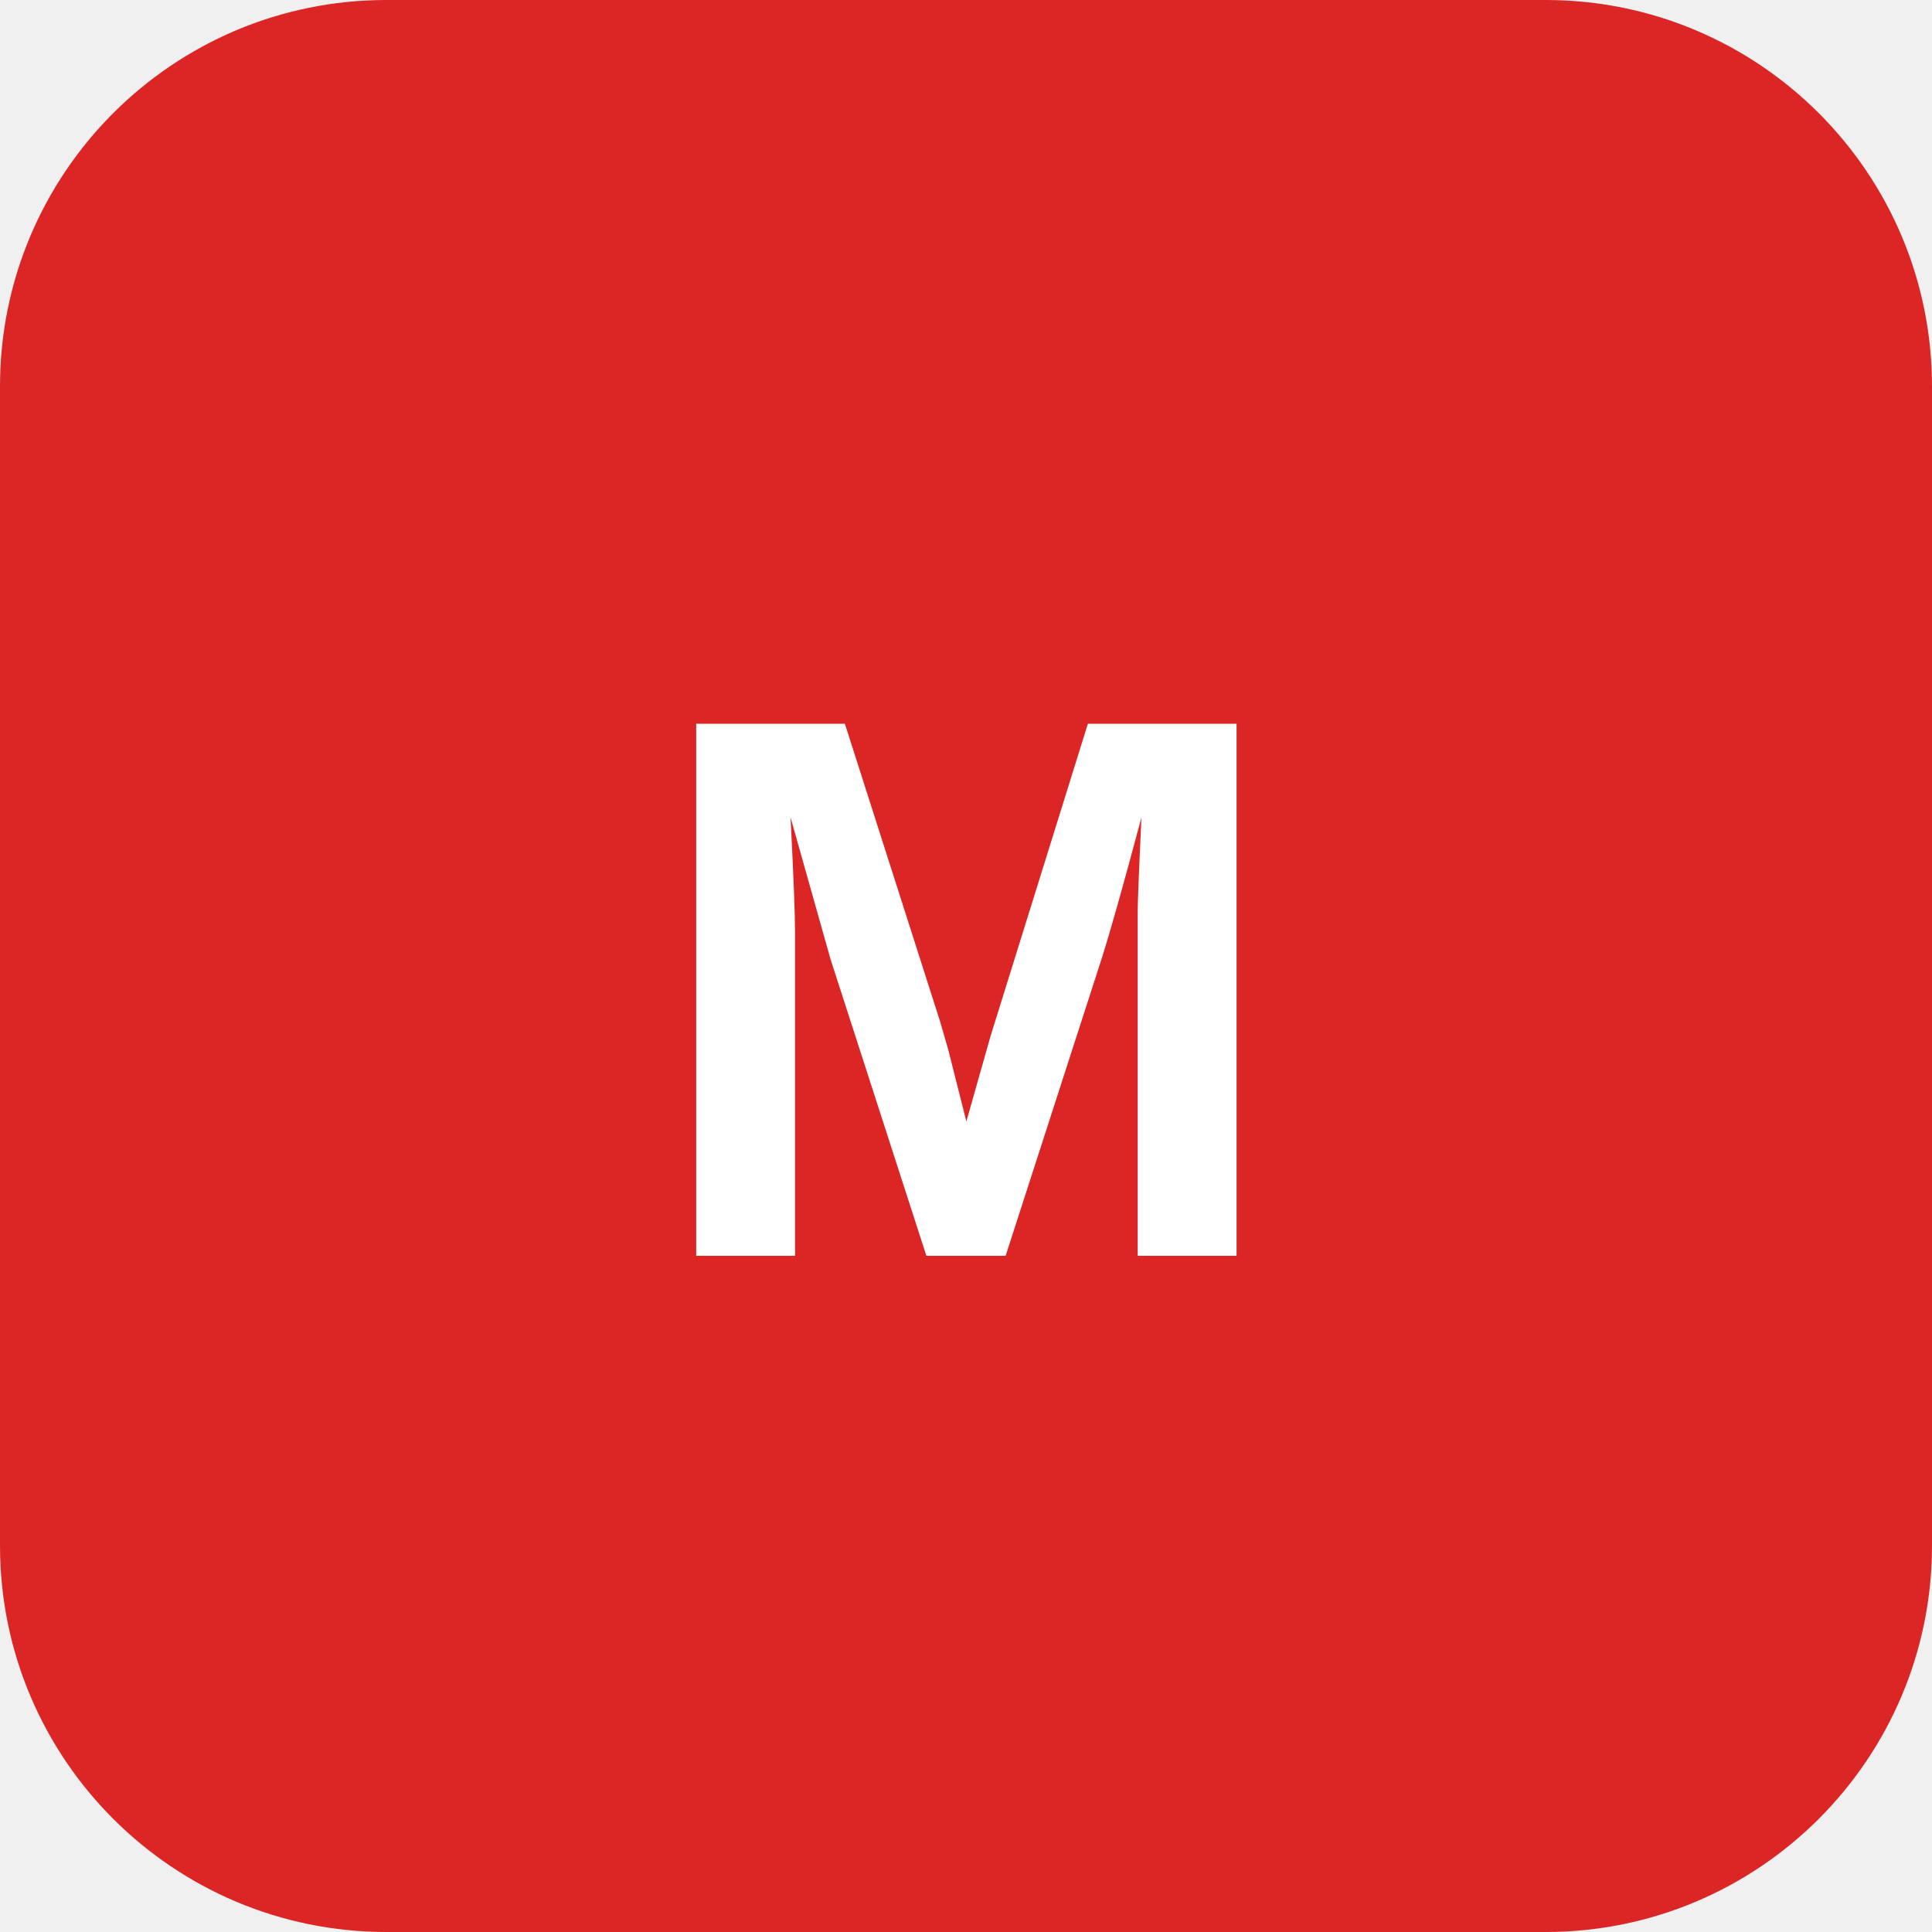
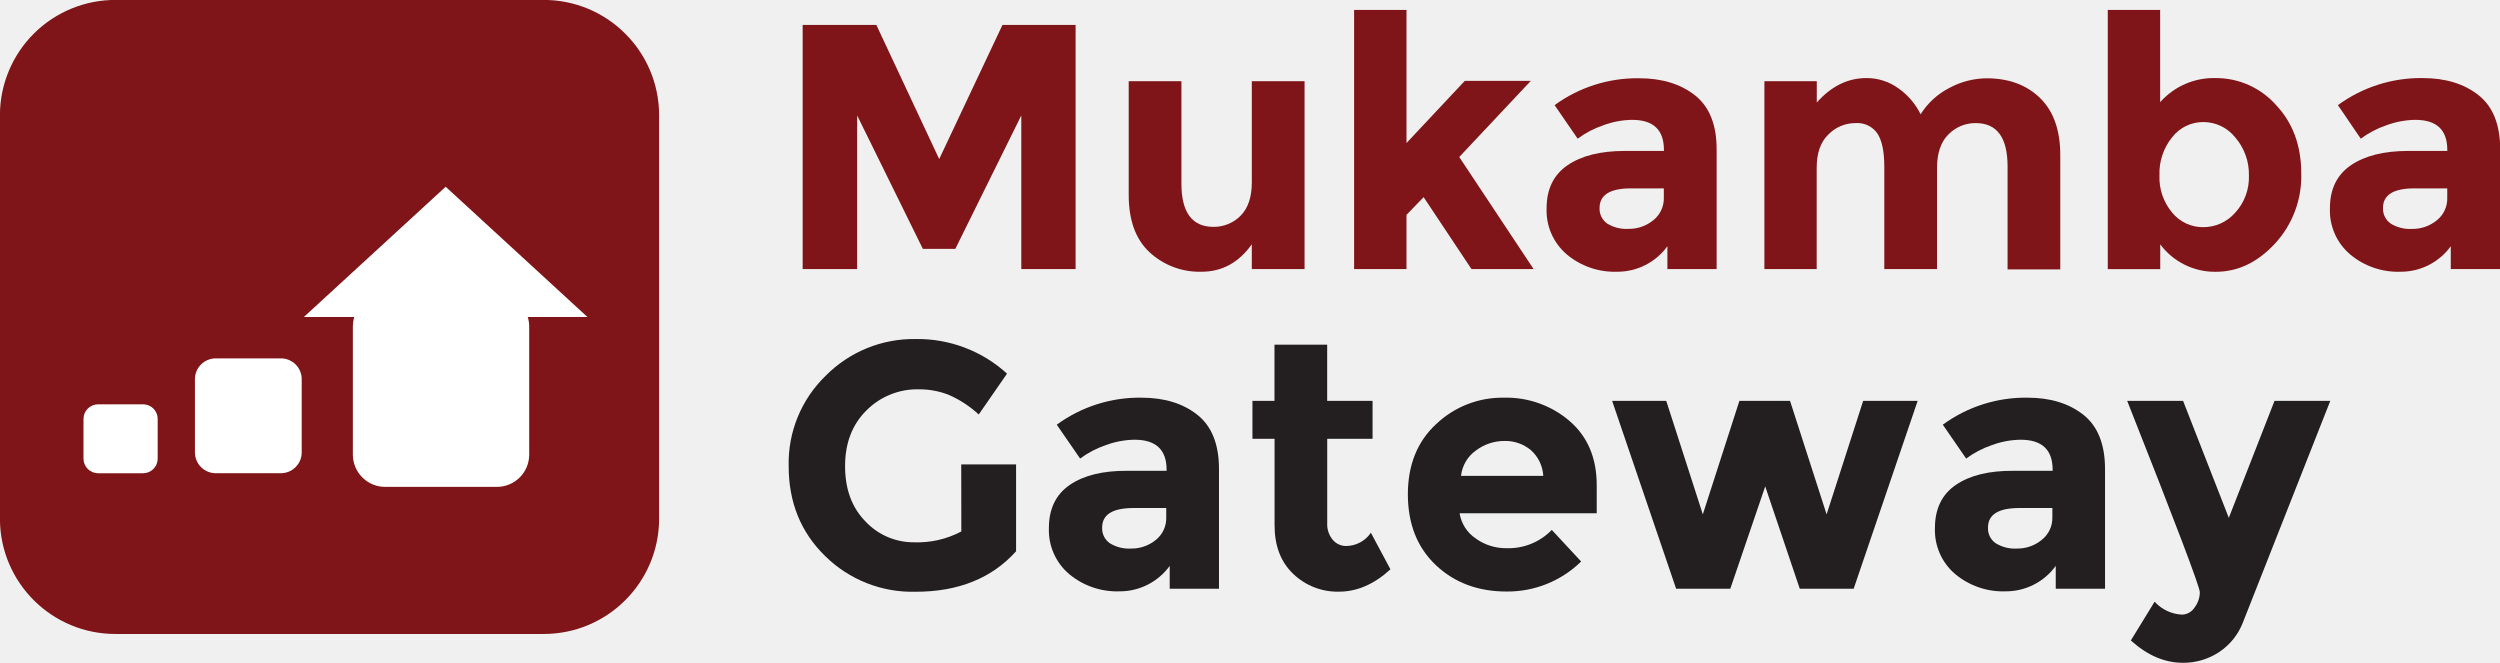
- <svg xmlns="http://www.w3.org/2000/svg" width="40" height="40" viewBox="0 0 40 40" fill="none">
-   <rect width="40" height="40" rx="8" fill="#DC2626" />
-   <text x="20" y="26" font-family="Arial, sans-serif" font-size="16" font-weight="bold" text-anchor="middle" fill="white">M</text>
+ <svg xmlns="http://www.w3.org/2000/svg" viewBox="0 0 546.93 145">
+   <defs>
+     <style>.cls-1,.cls-6{fill:#7f1518;}.cls-1,.cls-3{fill-rule:evenodd;}.cls-2,.cls-4{fill:none;stroke-miterlimit:8;}.cls-2{stroke:#7f1518;stroke-width:6.03px;}.cls-3{fill:#fff;}.cls-4{stroke:#fff;stroke-width:2.01px;}.cls-5{fill:#231f20;}</style>
+   </defs>
+   <g id="Layer_2" data-name="Layer 2">
+     <g id="Layer_1-2" data-name="Layer 1">
+       <path class="cls-1" d="M3,25.13A22.23,22.23,0,0,1,25.37,3h93.46a22.23,22.23,0,0,1,22.35,22.11v88.45a22.23,22.23,0,0,1-22.35,22.12H25.37A22.23,22.23,0,0,1,3,113.58Z" />
+       <path class="cls-2" d="M3,25.13A22.23,22.23,0,0,1,25.37,3h93.46a22.23,22.23,0,0,1,22.35,22.11v88.45a22.23,22.23,0,0,1-22.35,22.12H25.37A22.23,22.23,0,0,1,3,113.58Z" />
+       <path class="cls-3" d="M78.2,71.37a6.06,6.06,0,0,1,6.09-6h24.38a6.06,6.06,0,0,1,6.1,6V99.51a6.06,6.06,0,0,1-6.1,6H84.29a6.06,6.06,0,0,1-6.09-6Z" />
+       <path class="cls-4" d="M78.2,71.37a6.06,6.06,0,0,1,6.09-6h24.38a6.06,6.06,0,0,1,6.1,6V99.51a6.06,6.06,0,0,1-6.1,6H84.29a6.06,6.06,0,0,1-6.09-6Z" />
+       <polygon class="cls-3" points="69.05 68.35 97.5 42.22 125.94 68.35 69.05 68.35 69.05 68.35" />
+       <polygon class="cls-4" points="69.05 68.35 97.5 42.22 125.94 68.35 69.05 68.35 69.05 68.35" />
+       <path class="cls-3" d="M43.65,82.93a3.54,3.54,0,0,1,3.56-3.52H61.43A3.53,3.53,0,0,1,65,82.93V99a3.54,3.54,0,0,1-3.56,3.52H47.21A3.55,3.55,0,0,1,43.65,99Z" />
+       <path class="cls-4" d="M43.65,82.93a3.54,3.54,0,0,1,3.56-3.52H61.43A3.53,3.53,0,0,1,65,82.93V99a3.54,3.54,0,0,1-3.56,3.52H47.21A3.55,3.55,0,0,1,43.65,99Z" />
+       <path class="cls-3" d="M19.27,91.64a2.19,2.19,0,0,1,2.2-2.18h9.82a2.18,2.18,0,0,1,2.2,2.18v8.71a2.19,2.19,0,0,1-2.2,2.18H21.47a2.2,2.2,0,0,1-2.2-2.18Z" />
+       <path class="cls-4" d="M19.27,91.64a2.19,2.19,0,0,1,2.2-2.18h9.82a2.18,2.18,0,0,1,2.2,2.18v8.71a2.19,2.19,0,0,1-2.2,2.18H21.47a2.2,2.2,0,0,1-2.2-2.18Z" />
+       <path class="cls-5" d="M210.29,101.6h12v19q-7.95,8.86-22,8.86a27.17,27.17,0,0,1-19.75-7.79q-8-7.78-8-19.67a26.6,26.6,0,0,1,8.13-19.83,27.09,27.09,0,0,1,19.64-8,29,29,0,0,1,20,7.57l-6.19,8.94a23.55,23.55,0,0,0-6.61-4.32A17.71,17.71,0,0,0,201,85.17a15.67,15.67,0,0,0-11.46,4.63q-4.66,4.62-4.66,12.18t4.47,12.11A14.42,14.42,0,0,0,200,118.64a20.45,20.45,0,0,0,10.31-2.37Z" />
+       <path class="cls-5" d="M266.68,128.8H255.9v-5a13.49,13.49,0,0,1-11,5.57,16.34,16.34,0,0,1-11-3.78,12.59,12.59,0,0,1-4.43-10.08q0-6.31,4.59-9.44T246.66,103h8.56v-.23q0-6.57-7-6.57a18.76,18.76,0,0,0-6.3,1.18,20.49,20.49,0,0,0-5.62,2.94l-5.11-7.41A30.65,30.65,0,0,1,249.72,87q7.49,0,12.22,3.74t4.74,11.84Zm-11.54-15.66v-2H248q-6.89,0-6.88,4.28a3.94,3.94,0,0,0,1.64,3.4,8,8,0,0,0,4.7,1.19,8.37,8.37,0,0,0,5.39-1.88A6.08,6.08,0,0,0,255.14,113.14Z" />
+       <path class="cls-5" d="M290.36,96v18.41a5.27,5.27,0,0,0,1.23,3.71,3.79,3.79,0,0,0,2.9,1.33,6.59,6.59,0,0,0,5.42-2.9l4.28,8c-3.56,3.27-7.32,4.89-11.27,4.89a14,14,0,0,1-10-3.89q-4.08-3.9-4.08-10.62V96H274V87.7h4.82V75.4h11.53V87.7h9.93V96Z" />
+       <path class="cls-5" d="M345.91,122.84a23,23,0,0,1-16.31,6.57q-9.36,0-15.47-5.77T308,108.17q0-9.7,6.23-15.43A21,21,0,0,1,329,87a21.28,21.28,0,0,1,14.4,5.12q5.92,5.12,5.92,14.06v6.11H319.32a8.18,8.18,0,0,0,3.51,5.5,11.24,11.24,0,0,0,6.73,2.14,13.19,13.19,0,0,0,9.93-4Zm-11-24.37a8.72,8.72,0,0,0-5.77-2,10.3,10.3,0,0,0-6.23,2.07,7.86,7.86,0,0,0-3.28,5.57h18A8.18,8.18,0,0,0,334.91,98.47Z" />
+       <path class="cls-5" d="M378.54,128.8H366.69l-14-41.1h11.84l8,24.83,8-24.83h11.08l8,24.83,8-24.83h11.92l-14,41.1H393.74l-7.56-22.39Z" />
+       <path class="cls-5" d="M460.52,128.8H449.74v-5a13.47,13.47,0,0,1-11,5.57,16.33,16.33,0,0,1-11-3.78,12.59,12.59,0,0,1-4.43-10.08q0-6.31,4.59-9.44T440.5,103h8.56v-.23q0-6.57-7-6.57a18.8,18.8,0,0,0-6.3,1.18,20.64,20.64,0,0,0-5.62,2.94l-5.11-7.41A30.65,30.65,0,0,1,443.56,87q7.49,0,12.22,3.74t4.74,11.84ZM449,113.14v-2H441.8q-6.89,0-6.88,4.28a3.94,3.94,0,0,0,1.64,3.4,8,8,0,0,0,4.7,1.19,8.35,8.35,0,0,0,5.39-1.88A6.08,6.08,0,0,0,449,113.14Z" />
+       <path class="cls-5" d="M477.56,145q-6,0-11.39-4.89l5.2-8.48a8.59,8.59,0,0,0,6,2.83,3.34,3.34,0,0,0,2.75-1.57,5.54,5.54,0,0,0,1.14-3.32q0-1.75-15.89-41.87h12.23l10,25.59,10-25.59H509.8l-19.1,48.44a13.67,13.67,0,0,1-5.24,6.53A14.1,14.1,0,0,1,477.56,145Z" />
+       <path class="cls-6" d="M223.43,25.25,209,54.44h-7.11L187.52,25.25V58.87H175.6V5.46h16.12L205.47,34.8,219.31,5.46h16V58.87H223.43Z" />
+       <path class="cls-6" d="M273.86,39.92V17.76H285.4V58.87H273.86V53.45q-4.28,6-11,6a16.08,16.08,0,0,1-11.35-4.24c-3.05-2.83-4.58-7-4.58-12.57V17.76h11.53V40.15q0,9.48,7,9.48a8.2,8.2,0,0,0,6-2.49Q273.86,44.67,273.86,39.92Z" />
+       <path class="cls-6" d="M307.7,58.87H296.24V2.18H307.7V31.29l12.76-13.6H334.9L319.24,34.35l16.27,24.52H321.92L311.45,43.13,307.7,47Z" />
+       <path class="cls-6" d="M375.55,58.87H364.78v-5a13.5,13.5,0,0,1-11,5.58,16.31,16.31,0,0,1-11-3.78,12.6,12.6,0,0,1-4.43-10.09q0-6.3,4.58-9.43t12.53-3.13h8.56v-.23q0-6.57-6.95-6.57a18.71,18.71,0,0,0-6.3,1.18,20.49,20.49,0,0,0-5.62,2.94L340.1,23a30.67,30.67,0,0,1,18.49-5.88q7.49,0,12.23,3.74t4.73,11.84ZM364,43.21v-2h-7.19q-6.87,0-6.87,4.28a3.94,3.94,0,0,0,1.64,3.4,7.94,7.94,0,0,0,4.7,1.18,8.38,8.38,0,0,0,5.39-1.87A6.08,6.08,0,0,0,364,43.21Z" />
+       <path class="cls-6" d="M423.77,36.71V58.87H412.23V36.41c0-3.26-.5-5.66-1.49-7.18a5.33,5.33,0,0,0-4.82-2.3A8.21,8.21,0,0,0,400,29.42q-2.57,2.47-2.56,7.29V58.87H386V17.76h11.46v4.67q4.74-5.35,10.85-5.35a11.78,11.78,0,0,1,7.07,2.29A15,15,0,0,1,420.17,25a16.18,16.18,0,0,1,6.38-5.81,17.44,17.44,0,0,1,8.07-2.06q7.25,0,11.68,4.31t4.43,12.5v25H439.2V36.41q0-9.48-6.95-9.48a8.19,8.19,0,0,0-6,2.49C424.6,31.07,423.77,33.5,423.77,36.71Z" />
+       <path class="cls-6" d="M484.81,17.08a17.54,17.54,0,0,1,13.07,5.84q5.56,5.85,5.57,15a21.72,21.72,0,0,1-5.73,15.35q-5.73,6.2-13,6.19a14.89,14.89,0,0,1-12.12-6v5.42H461.12V2.18h11.46V22.35A15.68,15.68,0,0,1,484.81,17.08ZM472.43,38.36a11.91,11.91,0,0,0,2.79,8.17A8.66,8.66,0,0,0,482,49.7a9.26,9.26,0,0,0,7-3.17,11.42,11.42,0,0,0,3-8.14A12.3,12.3,0,0,0,489,30.06a8.91,8.91,0,0,0-6.95-3.36A8.6,8.6,0,0,0,475.22,30,12.5,12.5,0,0,0,472.43,38.36Z" />
+       <path class="cls-6" d="M546.93,58.87H536.16v-5a13.51,13.51,0,0,1-11,5.58,16.28,16.28,0,0,1-11-3.78,12.58,12.58,0,0,1-4.44-10.09q0-6.3,4.59-9.43t12.53-3.13h8.56v-.23q0-6.57-7-6.57a18.81,18.81,0,0,0-6.31,1.18,20.49,20.49,0,0,0-5.62,2.94L511.47,23A30.69,30.69,0,0,1,530,17.08q7.5,0,12.23,3.74t4.74,11.84ZM535.39,43.21v-2h-7.18q-6.88,0-6.88,4.28A3.94,3.94,0,0,0,523,48.9a8,8,0,0,0,4.7,1.18,8.34,8.34,0,0,0,5.39-1.87A6.08,6.08,0,0,0,535.39,43.21Z" />
+     </g>
+   </g>
</svg>
